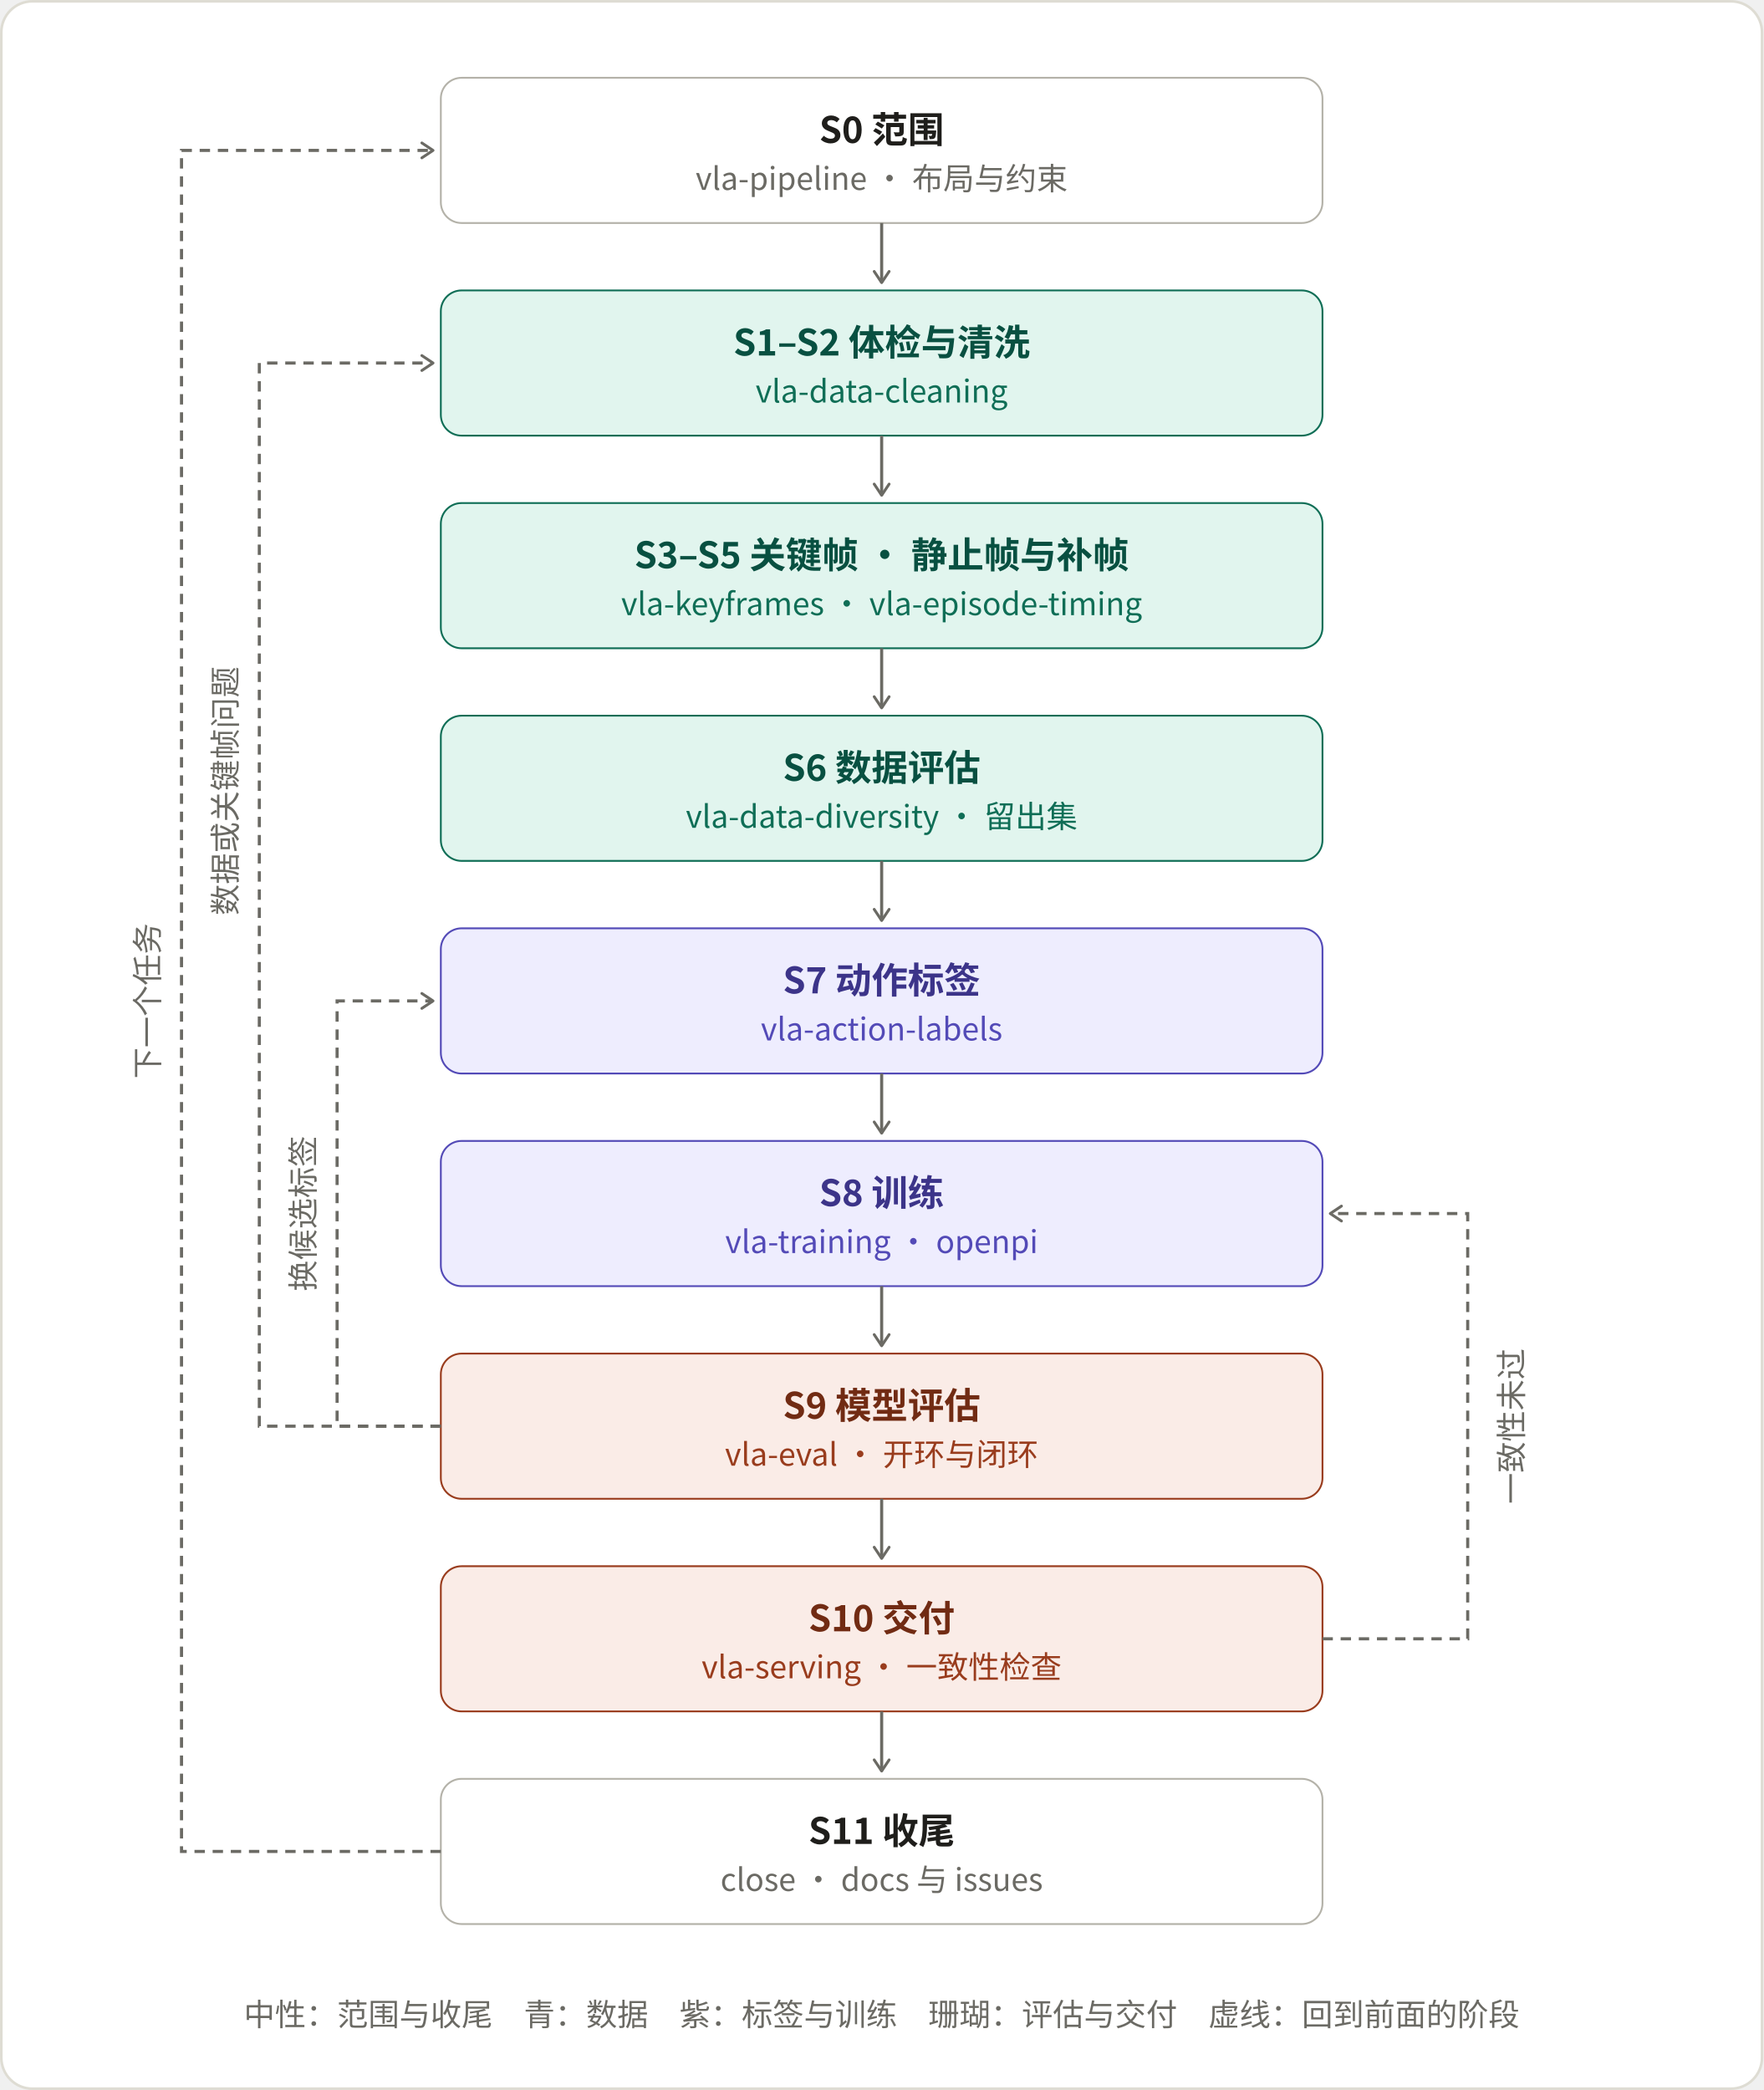
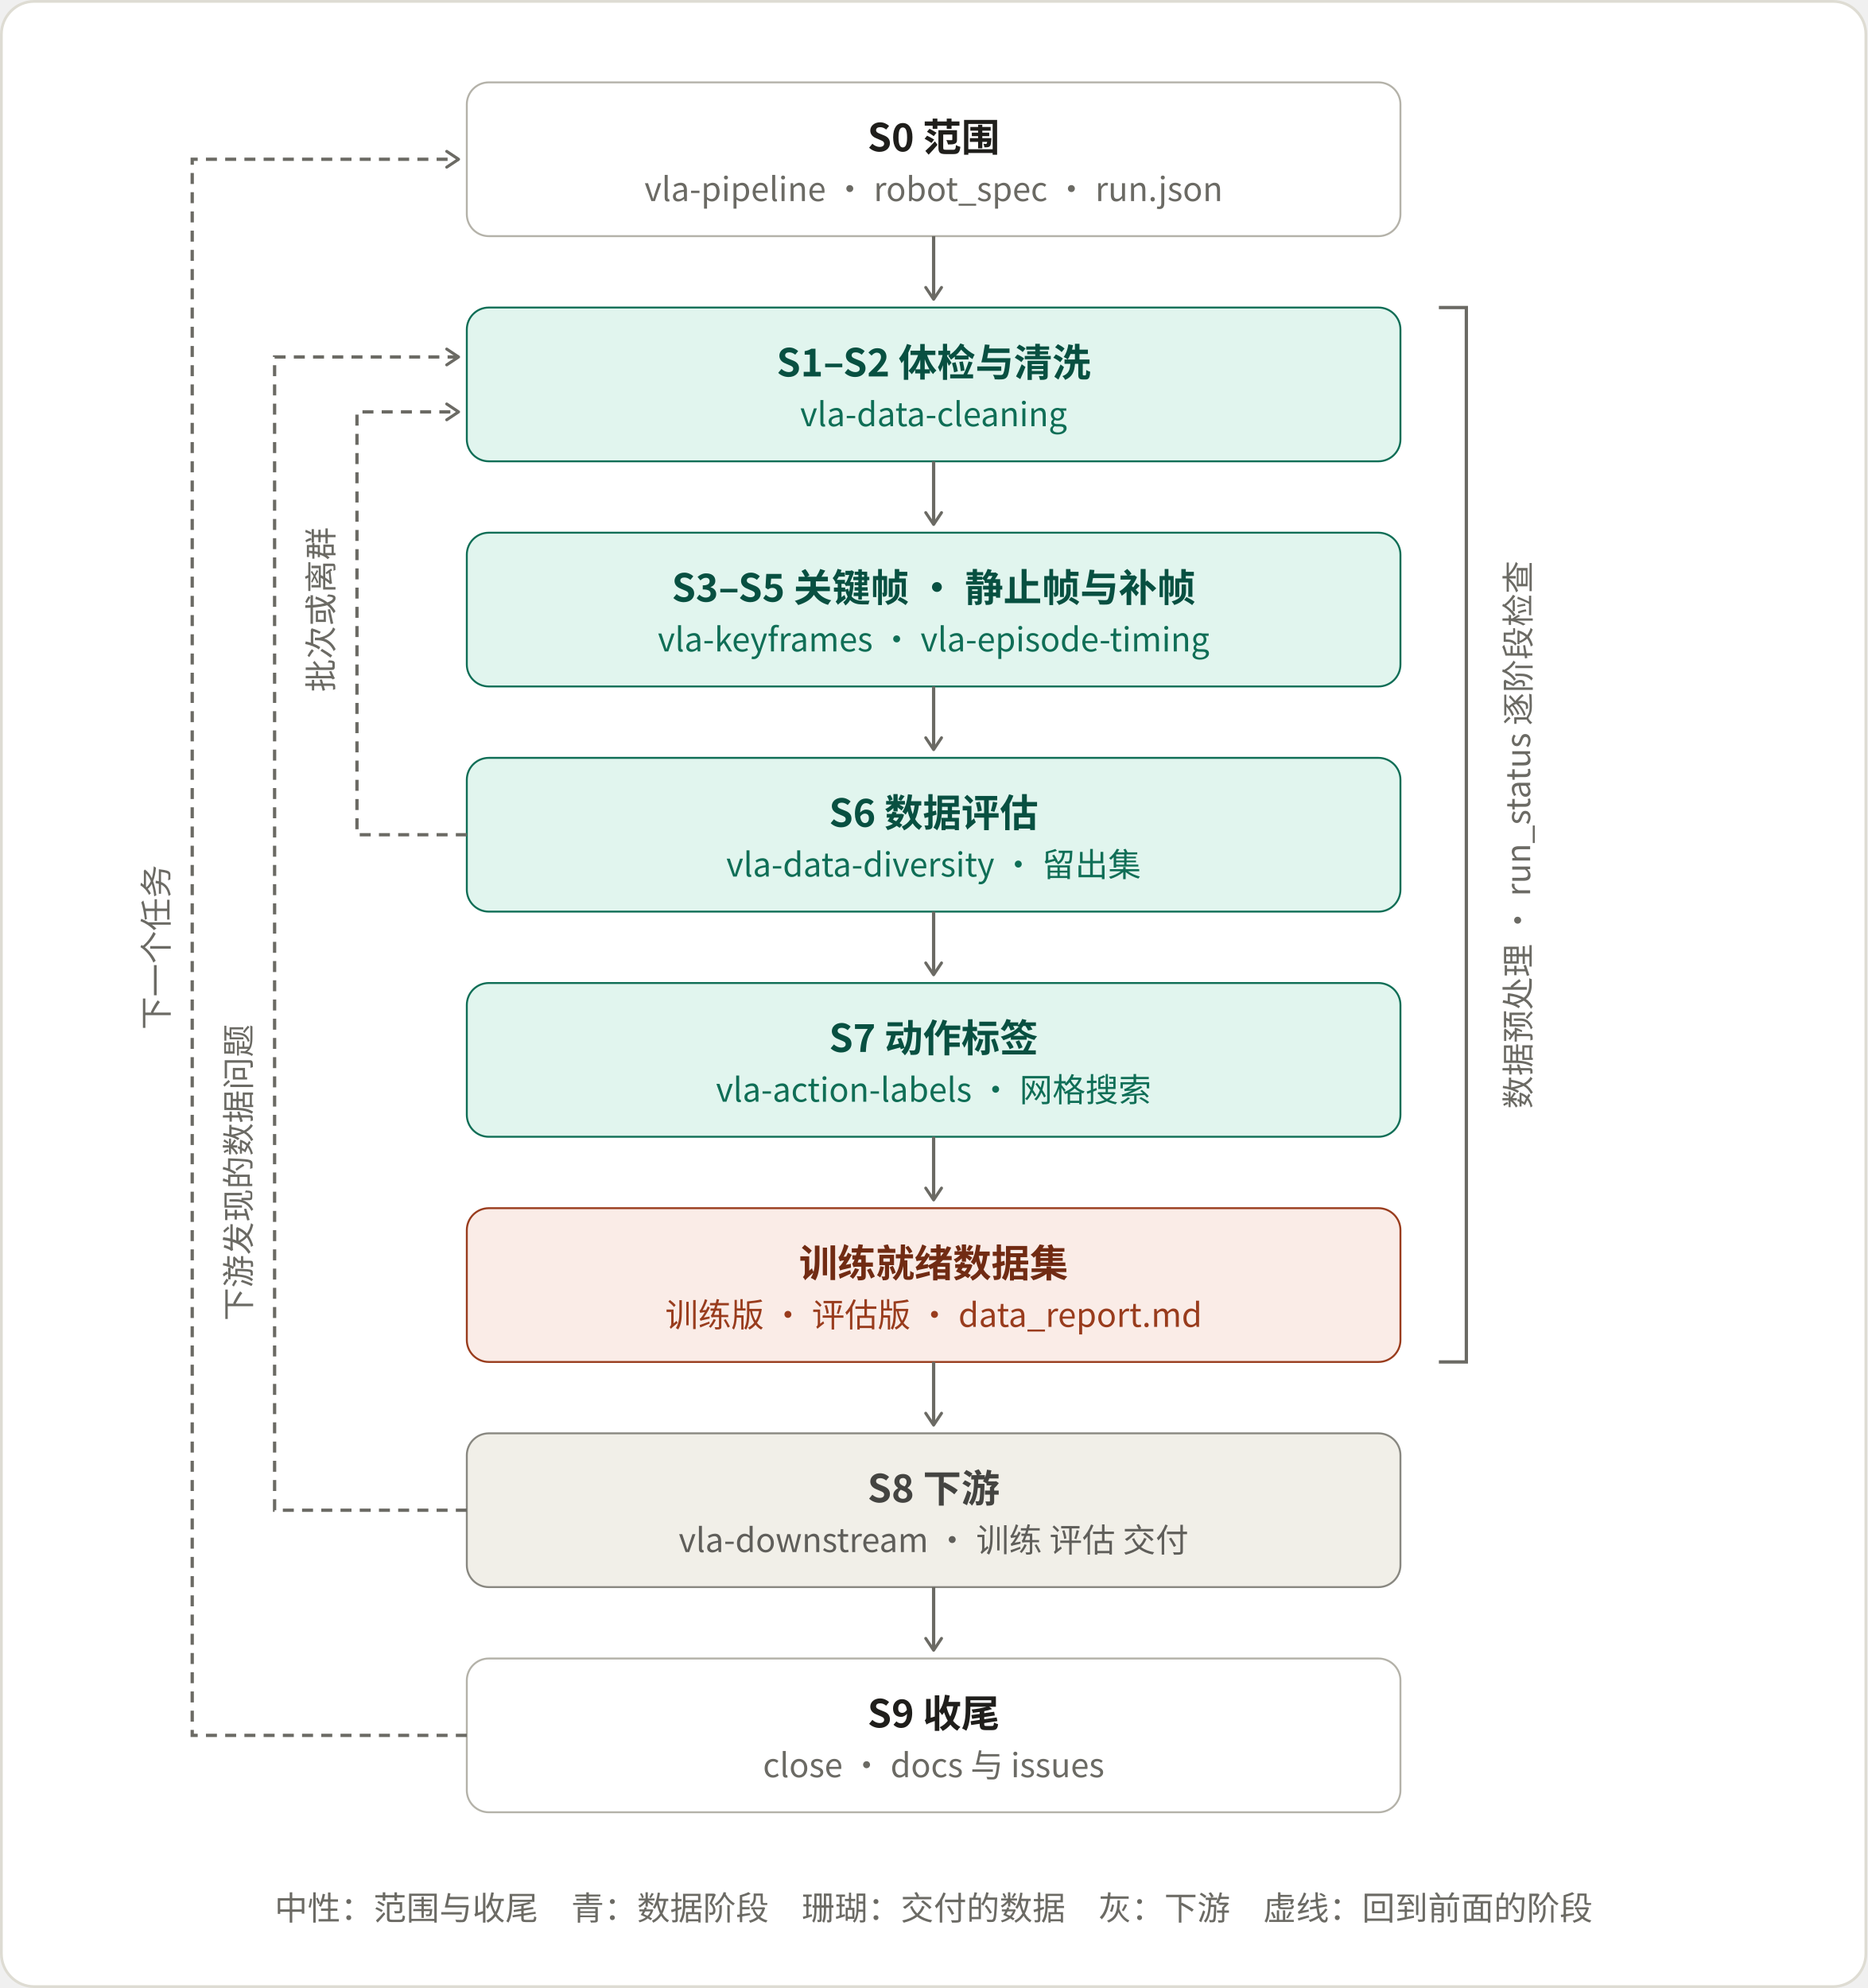
- <svg xmlns="http://www.w3.org/2000/svg" viewBox="0 0 680 806" width="680" height="806" role="img" aria-label="VLA 流程的推进与回环" font-family="-apple-system, 'Segoe UI', 'Noto Sans CJK SC', 'PingFang SC', 'Microsoft YaHei', 'Noto Serif CJK SC', sans-serif">
+ <svg xmlns="http://www.w3.org/2000/svg" viewBox="0 0 680 724" width="680" height="724" role="img" aria-label="VLA 数据预处理的推进与回环" font-family="-apple-system, 'Segoe UI', 'Noto Sans CJK SC', 'PingFang SC', 'Microsoft YaHei', 'Noto Serif CJK SC', sans-serif">
  <defs>
    <marker id="arrow" viewBox="0 0 10 10" refX="8" refY="5" markerWidth="6" markerHeight="6" orient="auto-start-reverse">
      <path d="M2 1L8 5L2 9" fill="none" stroke="#6b6a64" stroke-width="1.5" stroke-linecap="round" stroke-linejoin="round" />
    </marker>
  </defs>
-   <rect x="0.5" y="0.5" width="679" height="805" rx="12" fill="#ffffff" stroke="#dedcd3" />
+   <rect x="0.5" y="0.5" width="679" height="723" rx="12" fill="#ffffff" stroke="#dedcd3" />
  <rect x="170" y="30" width="340" height="56" rx="8" fill="#FFFFFF" stroke="#B4B2A9" stroke-width="0.7" />
  <text x="340.0" y="49" font-size="14" font-weight="600" fill="#1f1e1b" text-anchor="middle" dominant-baseline="central">S0 范围</text>
-   <text x="340.0" y="68" font-size="12" font-weight="400" fill="#6b6a64" text-anchor="middle" dominant-baseline="central">vla-pipeline · 布局与约束</text>
+   <text x="340.0" y="68" font-size="12" font-weight="400" fill="#6b6a64" text-anchor="middle" dominant-baseline="central">vla-pipeline · robot_spec · run.json</text>
  <path d="M340.0 86 L340.0 109" fill="none" stroke="#6b6a64" stroke-width="1.2" marker-end="url(#arrow)" />
  <rect x="170" y="112" width="340" height="56" rx="8" fill="#E1F5EE" stroke="#0F6E56" stroke-width="0.7" />
  <text x="340.0" y="131" font-size="14" font-weight="600" fill="#085041" text-anchor="middle" dominant-baseline="central">S1–S2 体检与清洗</text>
  <text x="340.0" y="150" font-size="12" font-weight="400" fill="#0F6E56" text-anchor="middle" dominant-baseline="central">vla-data-cleaning</text>
  <path d="M340.0 168 L340.0 191" fill="none" stroke="#6b6a64" stroke-width="1.2" marker-end="url(#arrow)" />
  <rect x="170" y="194" width="340" height="56" rx="8" fill="#E1F5EE" stroke="#0F6E56" stroke-width="0.7" />
  <text x="340.0" y="213" font-size="14" font-weight="600" fill="#085041" text-anchor="middle" dominant-baseline="central">S3–S5 关键帧 · 静止帧与补帧</text>
  <text x="340.0" y="232" font-size="12" font-weight="400" fill="#0F6E56" text-anchor="middle" dominant-baseline="central">vla-keyframes · vla-episode-timing</text>
  <path d="M340.0 250 L340.0 273" fill="none" stroke="#6b6a64" stroke-width="1.2" marker-end="url(#arrow)" />
  <rect x="170" y="276" width="340" height="56" rx="8" fill="#E1F5EE" stroke="#0F6E56" stroke-width="0.7" />
  <text x="340.0" y="295" font-size="14" font-weight="600" fill="#085041" text-anchor="middle" dominant-baseline="central">S6 数据评估</text>
  <text x="340.0" y="314" font-size="12" font-weight="400" fill="#0F6E56" text-anchor="middle" dominant-baseline="central">vla-data-diversity · 留出集</text>
  <path d="M340.0 332 L340.0 355" fill="none" stroke="#6b6a64" stroke-width="1.2" marker-end="url(#arrow)" />
-   <rect x="170" y="358" width="340" height="56" rx="8" fill="#EEEDFE" stroke="#534AB7" stroke-width="0.7" />
-   <text x="340.0" y="377" font-size="14" font-weight="600" fill="#3C3489" text-anchor="middle" dominant-baseline="central">S7 动作标签</text>
-   <text x="340.0" y="396" font-size="12" font-weight="400" fill="#534AB7" text-anchor="middle" dominant-baseline="central">vla-action-labels</text>
+   <rect x="170" y="358" width="340" height="56" rx="8" fill="#E1F5EE" stroke="#0F6E56" stroke-width="0.7" />
+   <text x="340.0" y="377" font-size="14" font-weight="600" fill="#085041" text-anchor="middle" dominant-baseline="central">S7 动作标签</text>
+   <text x="340.0" y="396" font-size="12" font-weight="400" fill="#0F6E56" text-anchor="middle" dominant-baseline="central">vla-action-labels · 网格搜索</text>
  <path d="M340.0 414 L340.0 437" fill="none" stroke="#6b6a64" stroke-width="1.2" marker-end="url(#arrow)" />
-   <rect x="170" y="440" width="340" height="56" rx="8" fill="#EEEDFE" stroke="#534AB7" stroke-width="0.7" />
-   <text x="340.0" y="459" font-size="14" font-weight="600" fill="#3C3489" text-anchor="middle" dominant-baseline="central">S8 训练</text>
-   <text x="340.0" y="478" font-size="12" font-weight="400" fill="#534AB7" text-anchor="middle" dominant-baseline="central">vla-training · openpi</text>
+   <rect x="170" y="440" width="340" height="56" rx="8" fill="#FAECE7" stroke="#993C1D" stroke-width="0.7" />
+   <text x="340.0" y="459" font-size="14" font-weight="600" fill="#712B13" text-anchor="middle" dominant-baseline="central">训练就绪数据集</text>
+   <text x="340.0" y="478" font-size="12" font-weight="400" fill="#993C1D" text-anchor="middle" dominant-baseline="central">训练版 · 评估版 · data_report.md</text>
  <path d="M340.0 496 L340.0 519" fill="none" stroke="#6b6a64" stroke-width="1.2" marker-end="url(#arrow)" />
-   <rect x="170" y="522" width="340" height="56" rx="8" fill="#FAECE7" stroke="#993C1D" stroke-width="0.7" />
-   <text x="340.0" y="541" font-size="14" font-weight="600" fill="#712B13" text-anchor="middle" dominant-baseline="central">S9 模型评估</text>
-   <text x="340.0" y="560" font-size="12" font-weight="400" fill="#993C1D" text-anchor="middle" dominant-baseline="central">vla-eval · 开环与闭环</text>
+   <rect x="170" y="522" width="340" height="56" rx="8" fill="#F1EFE8" stroke="#888780" stroke-width="0.7" />
+   <text x="340.0" y="541" font-size="14" font-weight="600" fill="#444441" text-anchor="middle" dominant-baseline="central">S8 下游</text>
+   <text x="340.0" y="560" font-size="12" font-weight="400" fill="#5F5E5A" text-anchor="middle" dominant-baseline="central">vla-downstream · 训练 评估 交付</text>
  <path d="M340.0 578 L340.0 601" fill="none" stroke="#6b6a64" stroke-width="1.2" marker-end="url(#arrow)" />
-   <rect x="170" y="604" width="340" height="56" rx="8" fill="#FAECE7" stroke="#993C1D" stroke-width="0.7" />
-   <text x="340.0" y="623" font-size="14" font-weight="600" fill="#712B13" text-anchor="middle" dominant-baseline="central">S10 交付</text>
-   <text x="340.0" y="642" font-size="12" font-weight="400" fill="#993C1D" text-anchor="middle" dominant-baseline="central">vla-serving · 一致性检查</text>
-   <path d="M340.0 660 L340.0 683" fill="none" stroke="#6b6a64" stroke-width="1.2" marker-end="url(#arrow)" />
-   <rect x="170" y="686" width="340" height="56" rx="8" fill="#FFFFFF" stroke="#B4B2A9" stroke-width="0.7" />
-   <text x="340.0" y="705" font-size="14" font-weight="600" fill="#1f1e1b" text-anchor="middle" dominant-baseline="central">S11 收尾</text>
-   <text x="340.0" y="724" font-size="12" font-weight="400" fill="#6b6a64" text-anchor="middle" dominant-baseline="central">close · docs 与 issues</text>
-   <path d="M170 550.0 L130 550.0 L130 386.0 L167 386.0" fill="none" stroke="#6b6a64" stroke-width="1.2" stroke-dasharray="4 3" marker-end="url(#arrow)" />
-   <path d="M170 550.0 L100 550.0 L100 140.0 L167 140.0" fill="none" stroke="#6b6a64" stroke-width="1.2" stroke-dasharray="4 3" marker-end="url(#arrow)" />
-   <path d="M170 714.0 L70 714.0 L70 58.0 L167 58.0" fill="none" stroke="#6b6a64" stroke-width="1.2" stroke-dasharray="4 3" marker-end="url(#arrow)" />
-   <path d="M510 632.0 L566 632.0 L566 468.0 L513 468.0" fill="none" stroke="#6b6a64" stroke-width="1.2" stroke-dasharray="4 3" marker-end="url(#arrow)" />
-   <text x="116" y="468.0" font-size="12" font-weight="400" fill="#6b6a64" text-anchor="middle" dominant-baseline="central" transform="rotate(-90 116 468.0)">换候选标签</text>
-   <text x="86" y="305.0" font-size="12" font-weight="400" fill="#6b6a64" text-anchor="middle" dominant-baseline="central" transform="rotate(-90 86 305.0)">数据或关键帧问题</text>
-   <text x="56" y="386.0" font-size="12" font-weight="400" fill="#6b6a64" text-anchor="middle" dominant-baseline="central" transform="rotate(-90 56 386.0)">下一个任务</text>
-   <text x="582" y="550.0" font-size="12" font-weight="400" fill="#6b6a64" text-anchor="middle" dominant-baseline="central" transform="rotate(-90 582 550.0)">一致性未过</text>
-   <text x="340" y="776" font-size="12" font-weight="400" fill="#6b6a64" text-anchor="middle" dominant-baseline="central">中性：范围与收尾　青：数据　紫：标签与训练　珊瑚：评估与交付　虚线：回到前面的阶段</text>
+   <rect x="170" y="604" width="340" height="56" rx="8" fill="#FFFFFF" stroke="#B4B2A9" stroke-width="0.7" />
+   <text x="340.0" y="623" font-size="14" font-weight="600" fill="#1f1e1b" text-anchor="middle" dominant-baseline="central">S9 收尾</text>
+   <text x="340.0" y="642" font-size="12" font-weight="400" fill="#6b6a64" text-anchor="middle" dominant-baseline="central">close · docs 与 issues</text>
+   <path d="M170 304.0 L130 304.0 L130 150.0 L167 150.0" fill="none" stroke="#6b6a64" stroke-width="1.2" stroke-dasharray="4 3" marker-end="url(#arrow)" />
+   <path d="M170 550.0 L100 550.0 L100 130.0 L167 130.0" fill="none" stroke="#6b6a64" stroke-width="1.2" stroke-dasharray="4 3" marker-end="url(#arrow)" />
+   <path d="M170 632.0 L70 632.0 L70 58.0 L167 58.0" fill="none" stroke="#6b6a64" stroke-width="1.2" stroke-dasharray="4 3" marker-end="url(#arrow)" />
+   <text x="116" y="222.0" font-size="12" font-weight="400" fill="#6b6a64" text-anchor="middle" dominant-baseline="central" transform="rotate(-90 116 222.0)">批次或离群</text>
+   <text x="86" y="427.0" font-size="12" font-weight="400" fill="#6b6a64" text-anchor="middle" dominant-baseline="central" transform="rotate(-90 86 427.0)">下游发现的数据问题</text>
+   <text x="56" y="345.0" font-size="12" font-weight="400" fill="#6b6a64" text-anchor="middle" dominant-baseline="central" transform="rotate(-90 56 345.0)">下一个任务</text>
+   <path d="M524 112 L534 112 L534 496 L524 496" fill="none" stroke="#6b6a64" stroke-width="1.2" />
+   <text x="552" y="304.0" font-size="12" font-weight="400" fill="#6b6a64" text-anchor="middle" dominant-baseline="central" transform="rotate(-90 552 304.0)">数据预处理 · run_status 逐阶段检查</text>
+   <text x="340" y="694" font-size="12" font-weight="400" fill="#6b6a64" text-anchor="middle" dominant-baseline="central">中性：范围与收尾　青：数据阶段　珊瑚：交付的数据　灰：下游　虚线：回到前面的阶段</text>
</svg>
